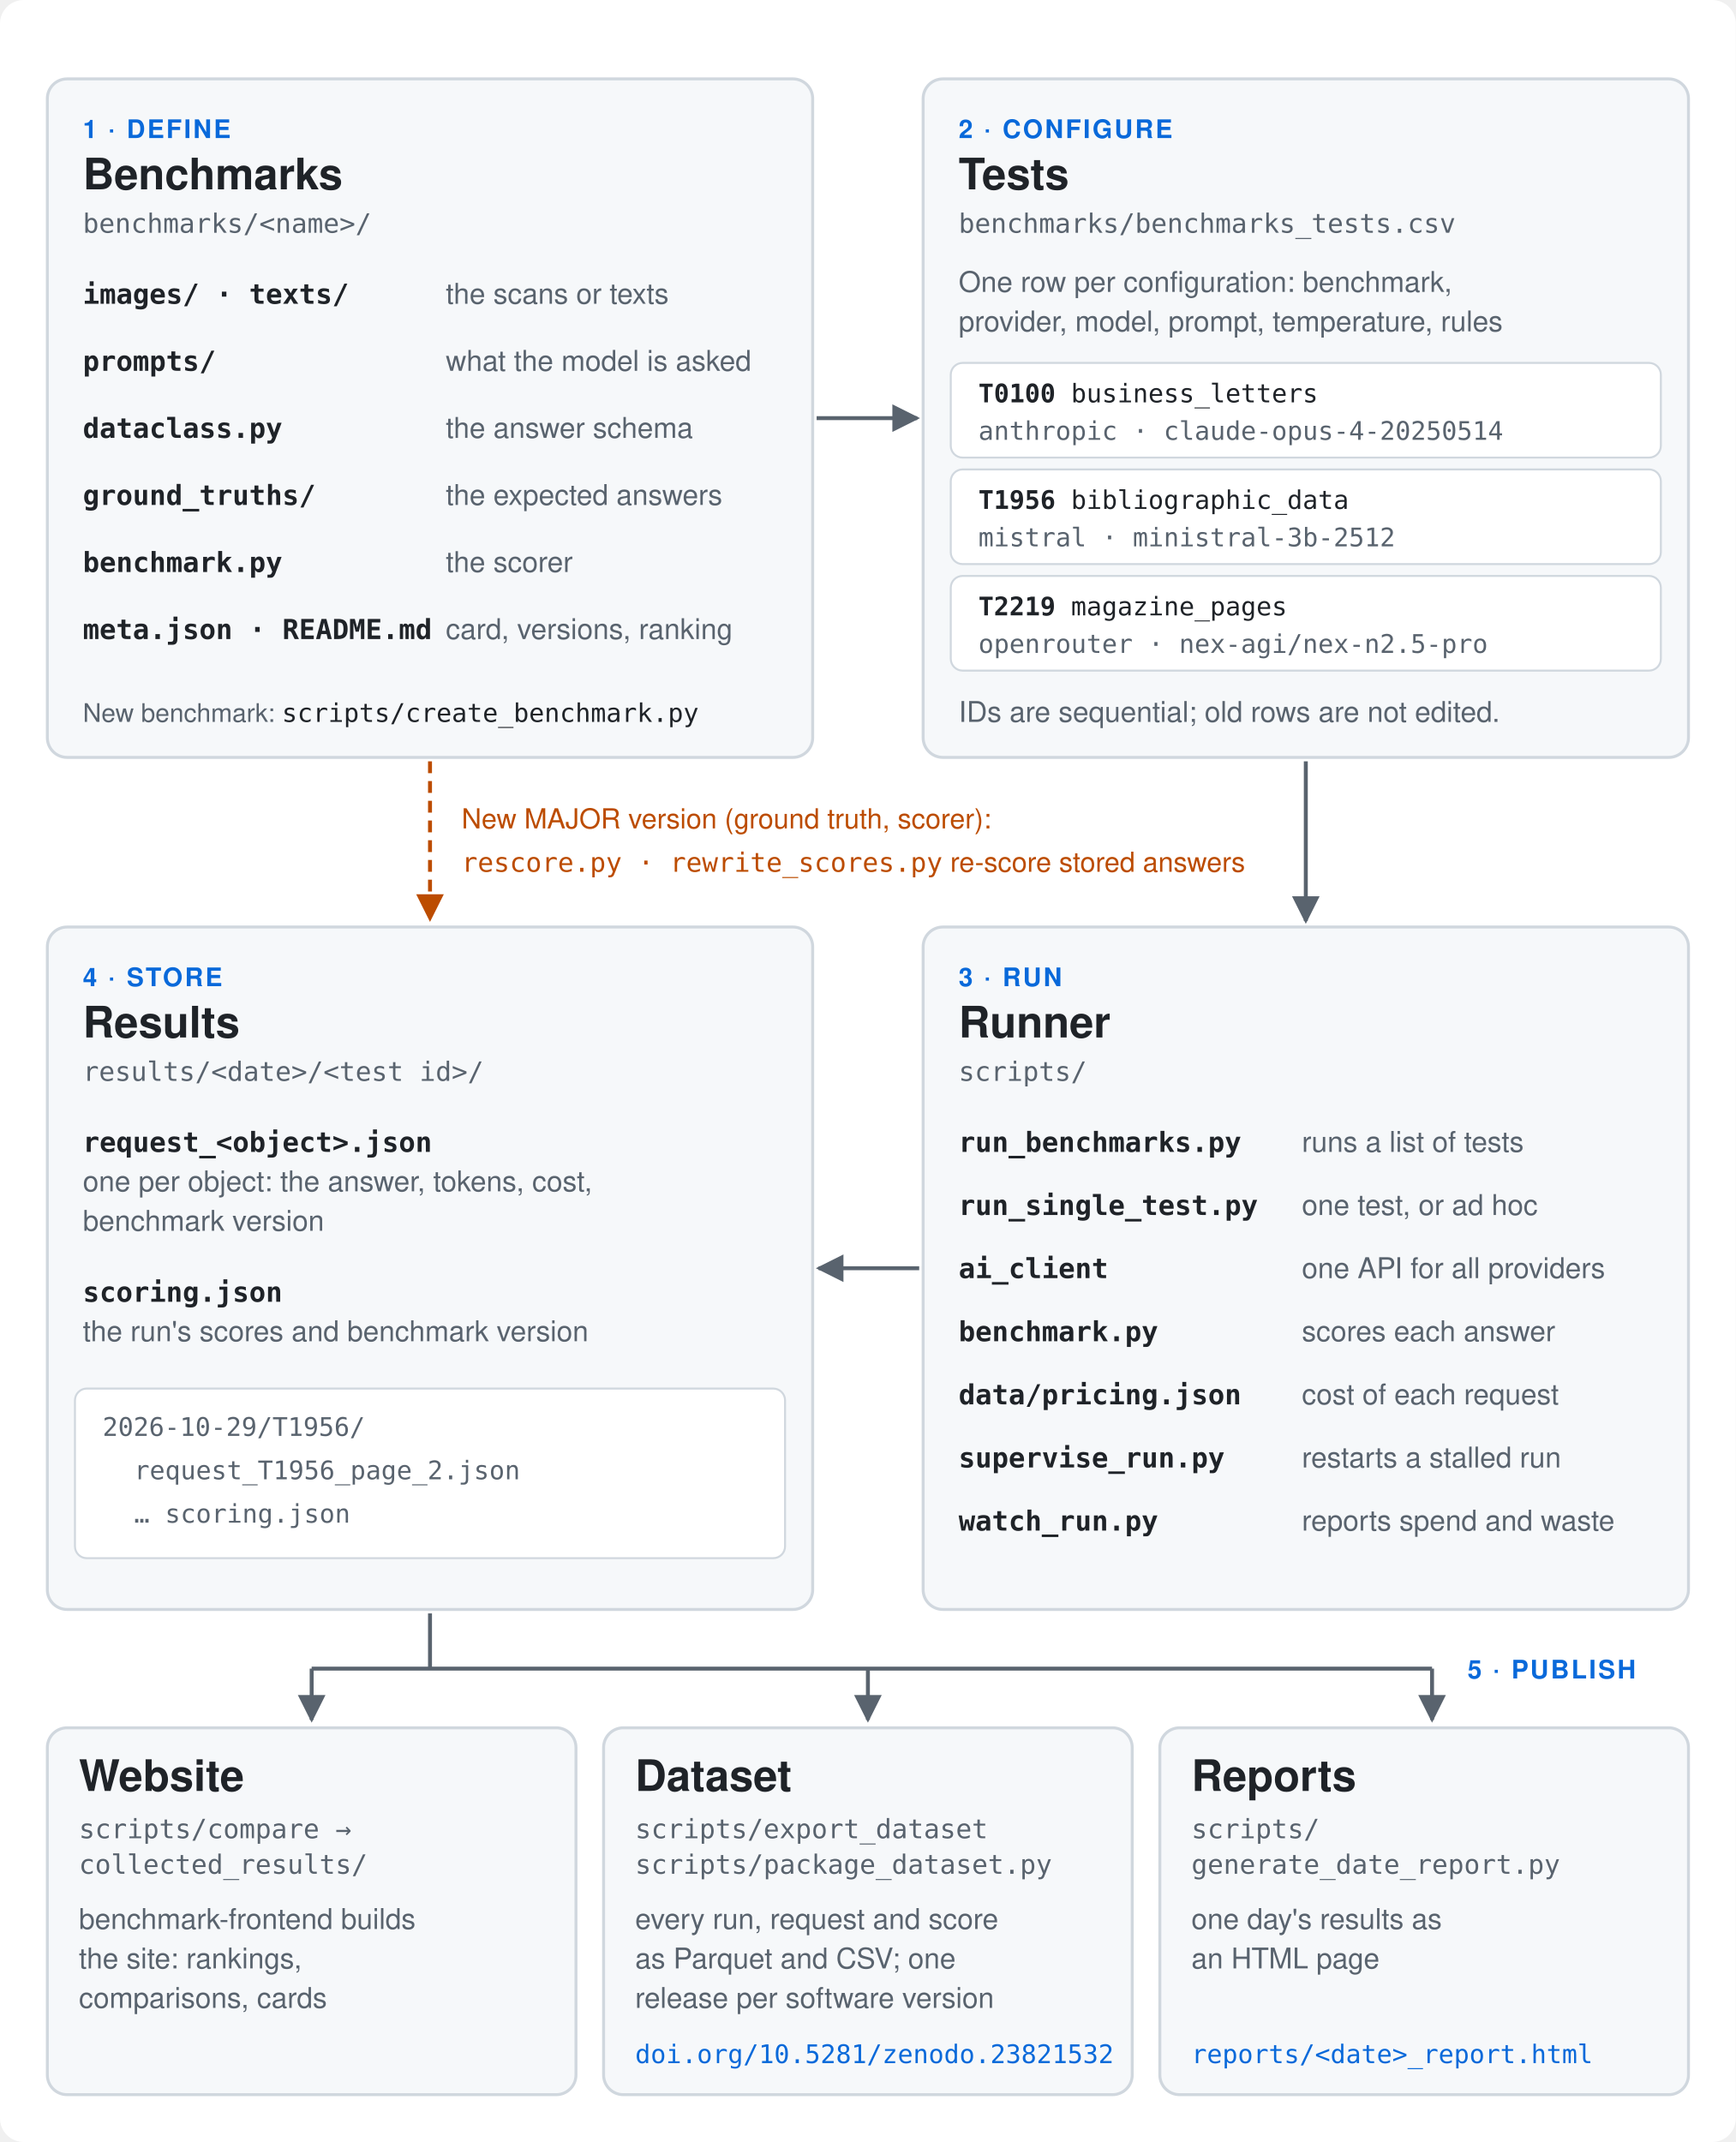
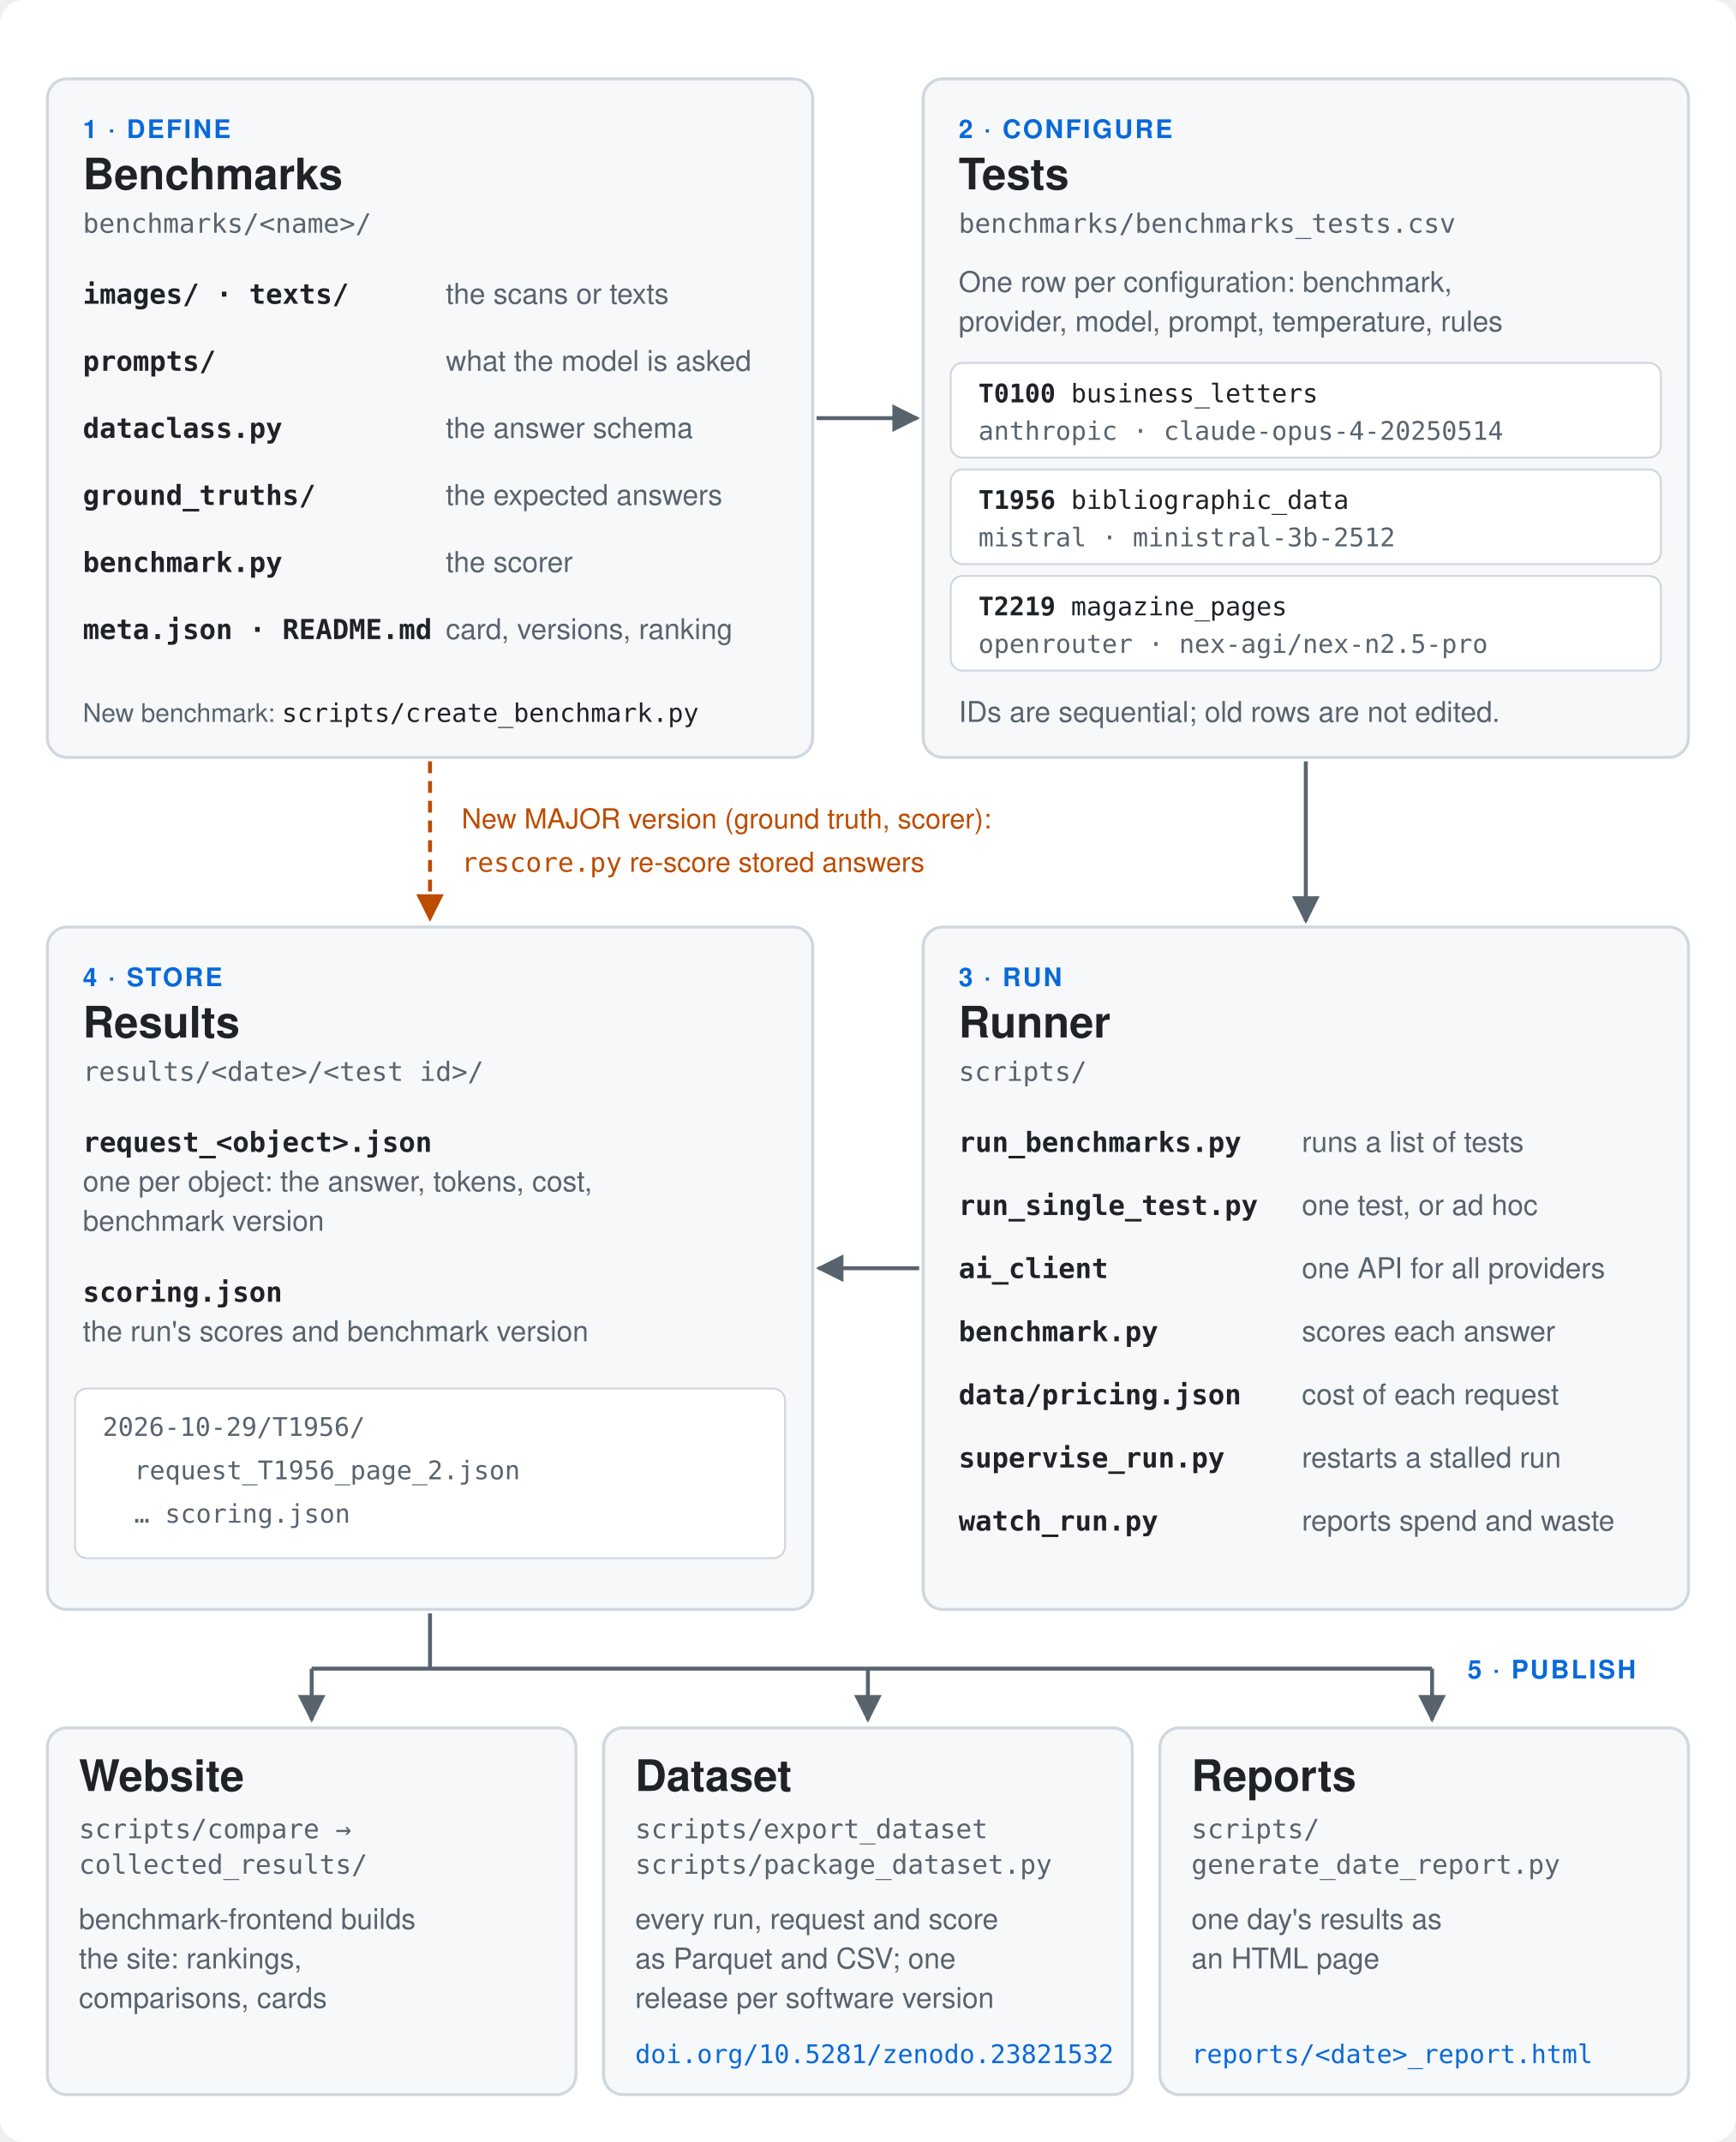
<svg xmlns="http://www.w3.org/2000/svg" viewBox="0 0 880 1086" width="880" height="1086" role="img" aria-labelledby="t d">
  <style>
    .bg { fill: #ffffff; }
    .box { fill: #f6f8fa; stroke: #d0d7de; stroke-width: 1.5; }
    .card { fill: #ffffff; stroke: #d0d7de; stroke-width: 1; }
    .t { font-family: system-ui, -apple-system, "Segoe UI", Helvetica, Arial, sans-serif; fill: #1f2328; }
    .m { font-family: ui-monospace, SFMono-Regular, Menlo, Consolas, monospace; fill: #1f2328; }
    .step { font-size: 13px; font-weight: 700; letter-spacing: 0.08em; fill: #0969da; }
    .h { font-size: 22px; font-weight: 700; }
    .path { font-size: 13.5px; fill: #59636e; }
    .name { font-size: 14px; font-weight: 600; }
    .desc { font-size: 14.5px; fill: #59636e; }
    .small { font-size: 13px; }
    .muted { fill: #59636e; }
    .link { fill: #0969da; }
    .flow { stroke: #59636e; stroke-width: 2; fill: none; }
    .head { fill: #59636e; }
    .loop { stroke: #bc4c00; stroke-width: 2; fill: none; stroke-dasharray: 6 4; }
    .loophead { fill: #bc4c00; }
    .looptext { fill: #bc4c00; font-size: 14px; }
    .lm { fill: #bc4c00; font-size: 13.5px; }
    @media (prefers-color-scheme: dark) {
      .bg { fill: #0d1117; }
      .box { fill: #151b23; stroke: #3d444d; }
      .card { fill: #0d1117; stroke: #3d444d; }
      .t, .m { fill: #f0f6fc; }
      .path, .desc, .muted { fill: #9198a1; }
      .step, .link { fill: #4493f8; }
      .flow { stroke: #9198a1; }
      .head { fill: #9198a1; }
      .loop { stroke: #f0883e; }
      .loophead { fill: #f0883e; }
      .looptext { fill: #f0883e; }
      .lm { fill: #f0883e; }
    }
  </style>
  <defs>
    <marker id="a" viewBox="0 0 10 10" refX="9" refY="5" markerWidth="7" markerHeight="7" orient="auto-start-reverse">
      <path class="head" d="M0,0 L10,5 L0,10 z" />
    </marker>
    <marker id="al" viewBox="0 0 10 10" refX="9" refY="5" markerWidth="7" markerHeight="7" orient="auto-start-reverse">
      <path class="loophead" d="M0,0 L10,5 L0,10 z" />
    </marker>
  </defs>
  <rect class="bg" x="0" y="0" width="880" height="1086" rx="12" />
  <rect class="box" x="24" y="40" width="388" height="344" rx="10" />
  <text class="t step" x="42" y="70">1 · DEFINE</text>
  <text class="t h" x="42" y="96">Benchmarks</text>
  <text class="m path" x="42" y="118">benchmarks/&lt;name&gt;/</text>
  <text class="m name" x="42" y="154">images/ · texts/</text>
  <text class="t desc" x="226" y="154">the scans or texts</text>
  <text class="m name" x="42" y="188">prompts/</text>
  <text class="t desc" x="226" y="188">what the model is asked</text>
  <text class="m name" x="42" y="222">dataclass.py</text>
  <text class="t desc" x="226" y="222">the answer schema</text>
  <text class="m name" x="42" y="256">ground_truths/</text>
  <text class="t desc" x="226" y="256">the expected answers</text>
  <text class="m name" x="42" y="290">benchmark.py</text>
  <text class="t desc" x="226" y="290">the scorer</text>
  <text class="m name" x="42" y="324">meta.json · README.md</text>
  <text class="t desc" x="226" y="324">card, versions, ranking</text>
  <text class="t small muted" x="42" y="366">New benchmark: <tspan class="m">scripts/create_benchmark.py</tspan>
  </text>
  <rect class="box" x="468" y="40" width="388" height="344" rx="10" />
  <text class="t step" x="486" y="70">2 · CONFIGURE</text>
  <text class="t h" x="486" y="96">Tests</text>
  <text class="m path" x="486" y="118">benchmarks/benchmarks_tests.csv</text>
  <text class="t desc" x="486" y="148">One row per configuration: benchmark,</text>
  <text class="t desc" x="486" y="168">provider, model, prompt, temperature, rules</text>
  <rect class="card" x="482" y="184" width="360" height="48" rx="6" />
  <text class="m small" x="496" y="204">
    <tspan font-weight="700">T0100</tspan>  business_letters</text>
  <text class="m small muted" x="496" y="223">anthropic · claude-opus-4-20250514</text>
  <rect class="card" x="482" y="238" width="360" height="48" rx="6" />
  <text class="m small" x="496" y="258">
    <tspan font-weight="700">T1956</tspan>  bibliographic_data</text>
  <text class="m small muted" x="496" y="277">mistral · ministral-3b-2512</text>
  <rect class="card" x="482" y="292" width="360" height="48" rx="6" />
  <text class="m small" x="496" y="312">
    <tspan font-weight="700">T2219</tspan>  magazine_pages</text>
  <text class="m small muted" x="496" y="331">openrouter · nex-agi/nex-n2.5-pro</text>
  <text class="t desc" x="486" y="366">IDs are sequential; old rows are not edited.</text>
  <path class="flow" d="M414,212 H465" marker-end="url(#a)" />
  <path class="flow" d="M662,386 V467" marker-end="url(#a)" />
  <path class="loop" d="M218,386 V466" marker-end="url(#al)" />
  <text class="t looptext" x="234" y="420">New MAJOR version (ground truth, scorer):</text>
  <text class="t looptext" x="234" y="442">
-     <tspan class="m lm">rescore.py · rewrite_scores.py</tspan> re-score stored answers</text>
+     <tspan class="m lm">rescore.py</tspan> re-score stored answers</text>
  <rect class="box" x="468" y="470" width="388" height="346" rx="10" />
  <text class="t step" x="486" y="500">3 · RUN</text>
  <text class="t h" x="486" y="526">Runner</text>
  <text class="m path" x="486" y="548">scripts/</text>
  <text class="m name" x="486" y="584">run_benchmarks.py</text>
  <text class="t desc" x="660" y="584">runs a list of tests</text>
  <text class="m name" x="486" y="616">run_single_test.py</text>
  <text class="t desc" x="660" y="616">one test, or ad hoc</text>
  <text class="m name" x="486" y="648">ai_client</text>
  <text class="t desc" x="660" y="648">one API for all providers</text>
  <text class="m name" x="486" y="680">benchmark.py</text>
  <text class="t desc" x="660" y="680">scores each answer</text>
  <text class="m name" x="486" y="712">data/pricing.json</text>
  <text class="t desc" x="660" y="712">cost of each request</text>
  <text class="m name" x="486" y="744">supervise_run.py</text>
  <text class="t desc" x="660" y="744">restarts a stalled run</text>
  <text class="m name" x="486" y="776">watch_run.py</text>
  <text class="t desc" x="660" y="776">reports spend and waste</text>
  <path class="flow" d="M466,643 H415" marker-end="url(#a)" />
  <rect class="box" x="24" y="470" width="388" height="346" rx="10" />
  <text class="t step" x="42" y="500">4 · STORE</text>
  <text class="t h" x="42" y="526">Results</text>
  <text class="m path" x="42" y="548">results/&lt;date&gt;/&lt;test id&gt;/</text>
  <text class="m name" x="42" y="584">request_&lt;object&gt;.json</text>
  <text class="t desc" x="42" y="604">one per object: the answer, tokens, cost,</text>
  <text class="t desc" x="42" y="624">benchmark version</text>
  <text class="m name" x="42" y="660">scoring.json</text>
  <text class="t desc" x="42" y="680">the run's scores and benchmark version</text>
  <rect class="card" x="38" y="704" width="360" height="86" rx="6" />
  <text class="m small muted" x="52" y="728">2026-10-29/T1956/</text>
  <text class="m small muted" x="68" y="750">request_T1956_page_2.json</text>
  <text class="m small muted" x="68" y="772">… scoring.json</text>
  <path class="flow" d="M218,818 V846" />
  <path class="flow" d="M158,846 H726" />
  <path class="flow" d="M158,846 V872" marker-end="url(#a)" />
  <path class="flow" d="M440,846 V872" marker-end="url(#a)" />
  <path class="flow" d="M726,846 V872" marker-end="url(#a)" />
  <text class="t step" x="744" y="851">5 · PUBLISH</text>
  <rect class="box" x="24" y="876" width="268" height="186" rx="10" />
  <text class="t h" x="40" y="908">Website</text>
  <text class="m path" x="40" y="932">scripts/compare →</text>
  <text class="m path" x="40" y="950">collected_results/</text>
  <text class="t desc" x="40" y="978">benchmark-frontend builds</text>
  <text class="t desc" x="40" y="998">the site: rankings,</text>
  <text class="t desc" x="40" y="1018">comparisons, cards</text>
  <rect class="box" x="306" y="876" width="268" height="186" rx="10" />
  <text class="t h" x="322" y="908">Dataset</text>
  <text class="m path" x="322" y="932">scripts/export_dataset</text>
  <text class="m path" x="322" y="950">scripts/package_dataset.py</text>
  <text class="t desc" x="322" y="978">every run, request and score</text>
  <text class="t desc" x="322" y="998">as Parquet and CSV; one</text>
  <text class="t desc" x="322" y="1018">release per software version</text>
  <text class="m small link" x="322" y="1046">doi.org/10.5281/zenodo.23821532</text>
  <rect class="box" x="588" y="876" width="268" height="186" rx="10" />
  <text class="t h" x="604" y="908">Reports</text>
  <text class="m path" x="604" y="932">scripts/</text>
  <text class="m path" x="604" y="950">generate_date_report.py</text>
  <text class="t desc" x="604" y="978">one day's results as</text>
  <text class="t desc" x="604" y="998">an HTML page</text>
  <text class="m small link" x="604" y="1046">reports/&lt;date&gt;_report.html</text>
</svg>
